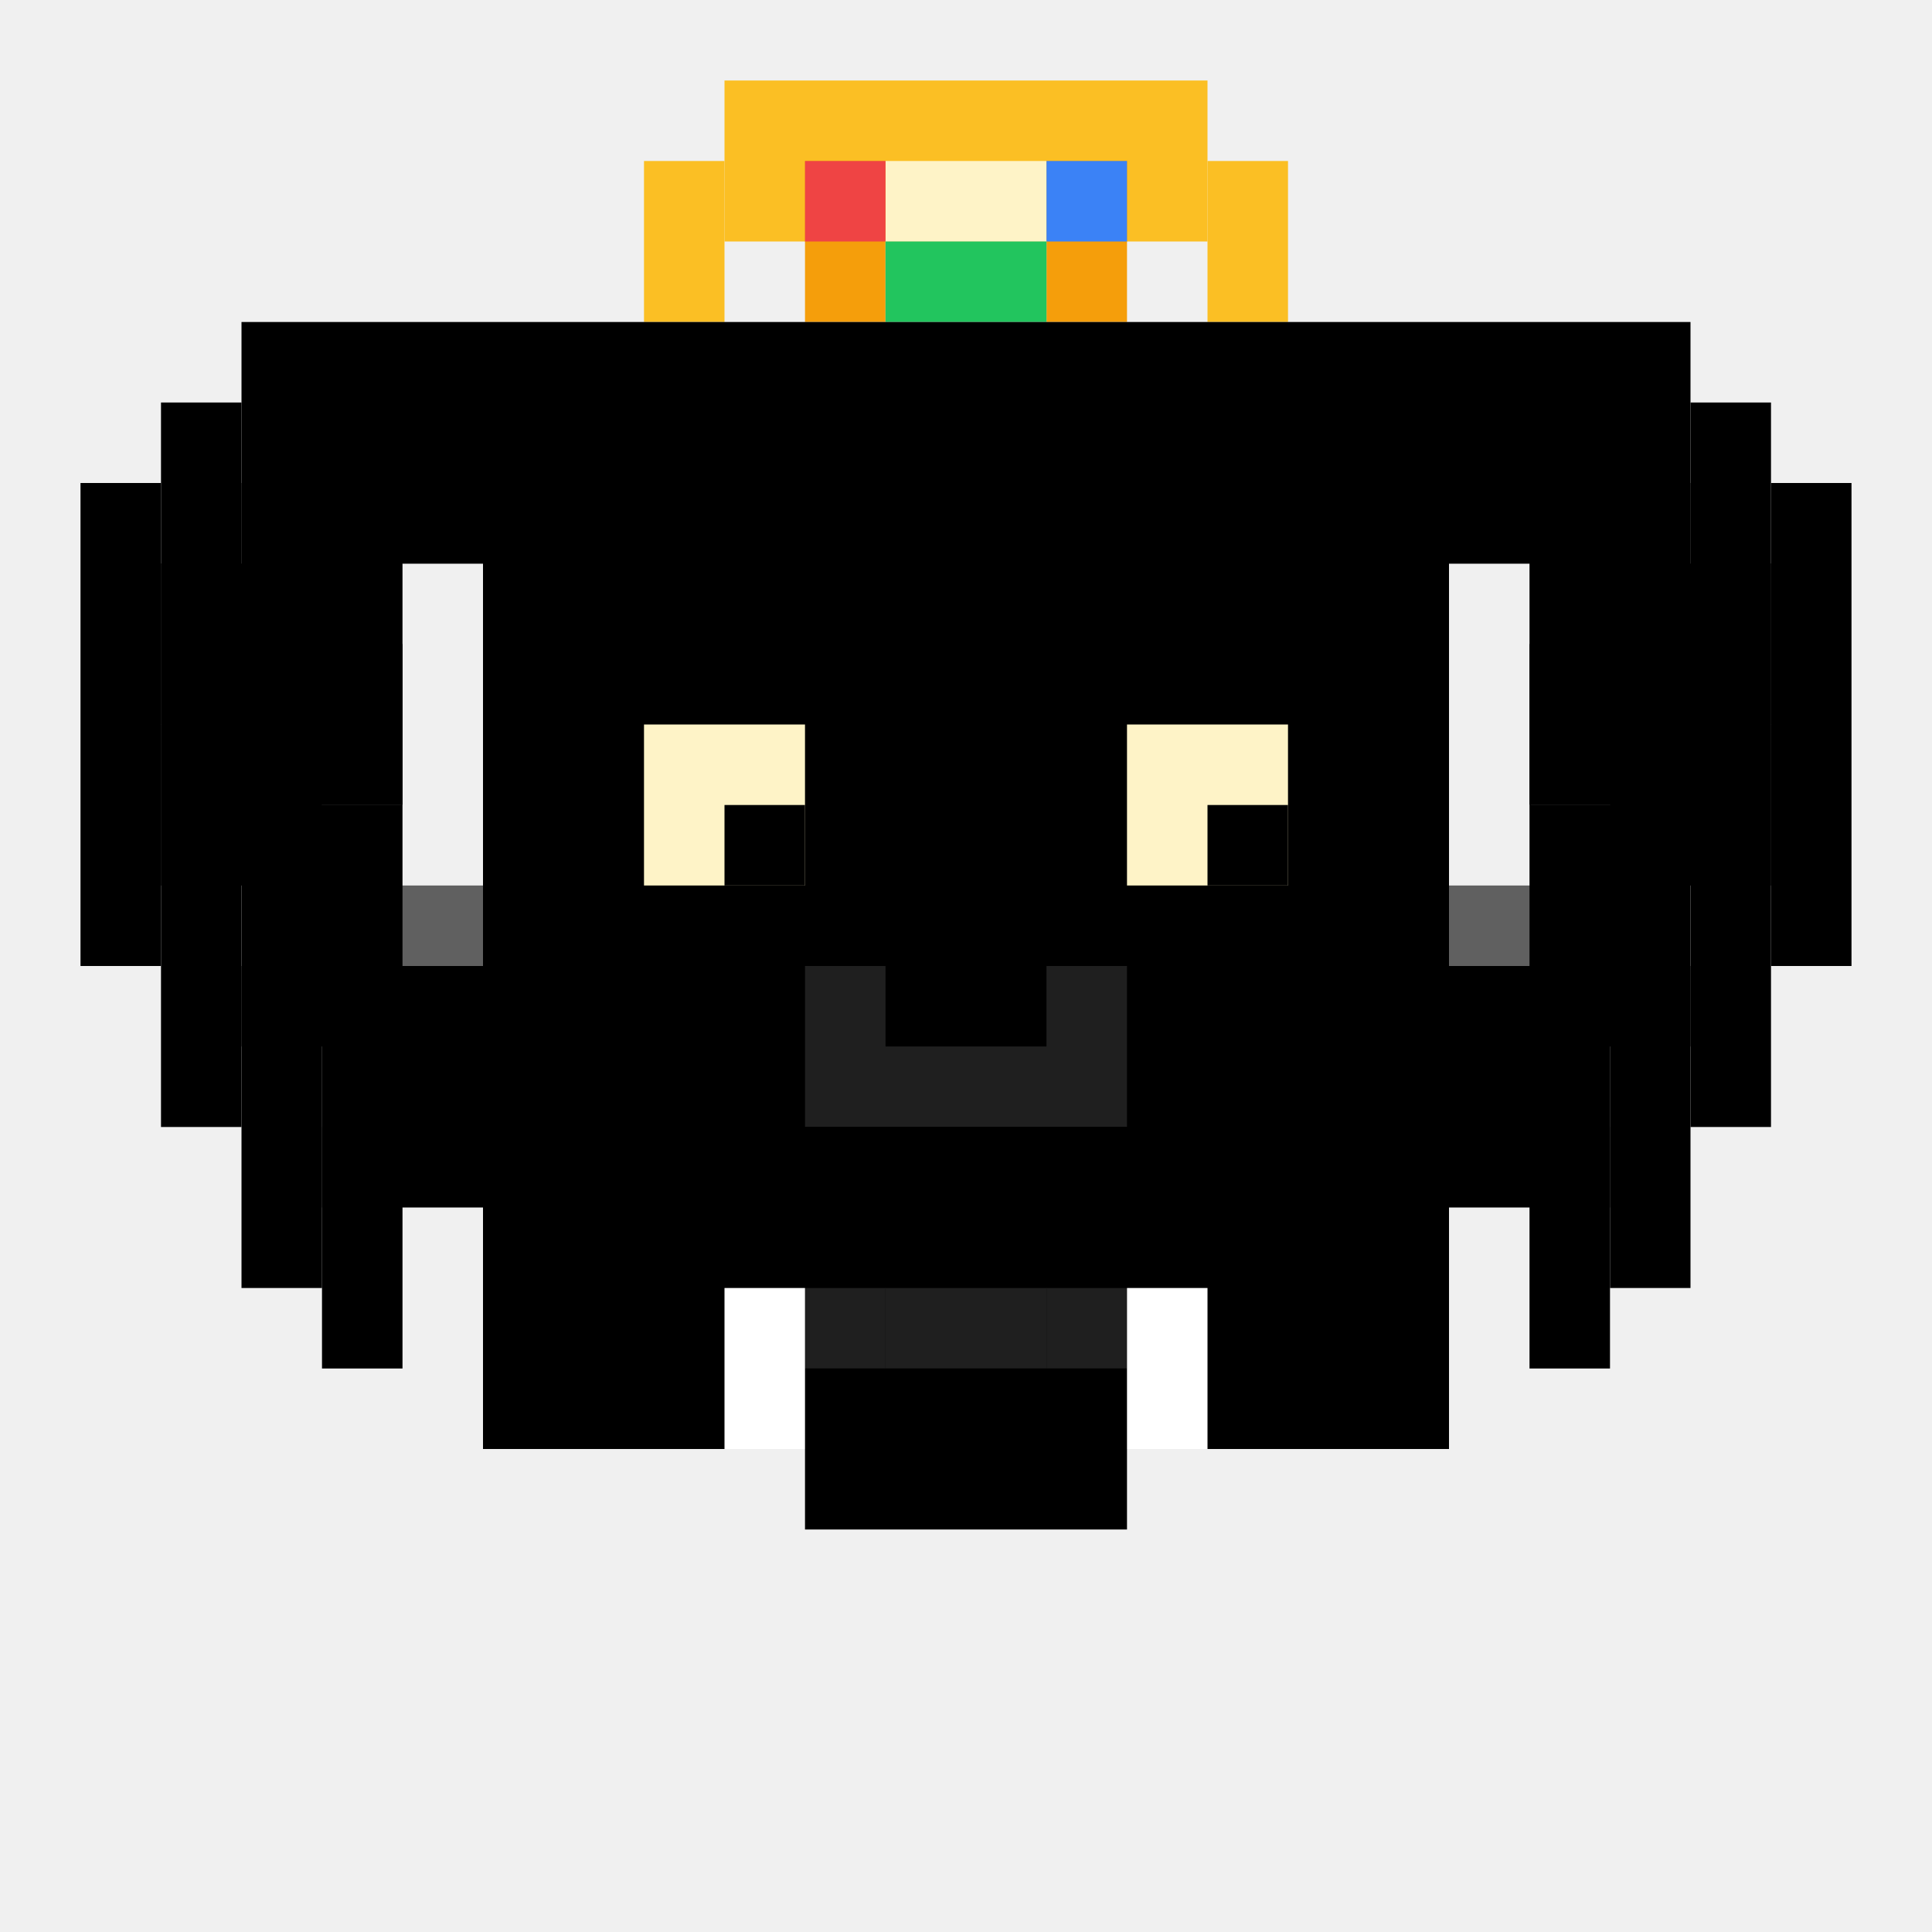
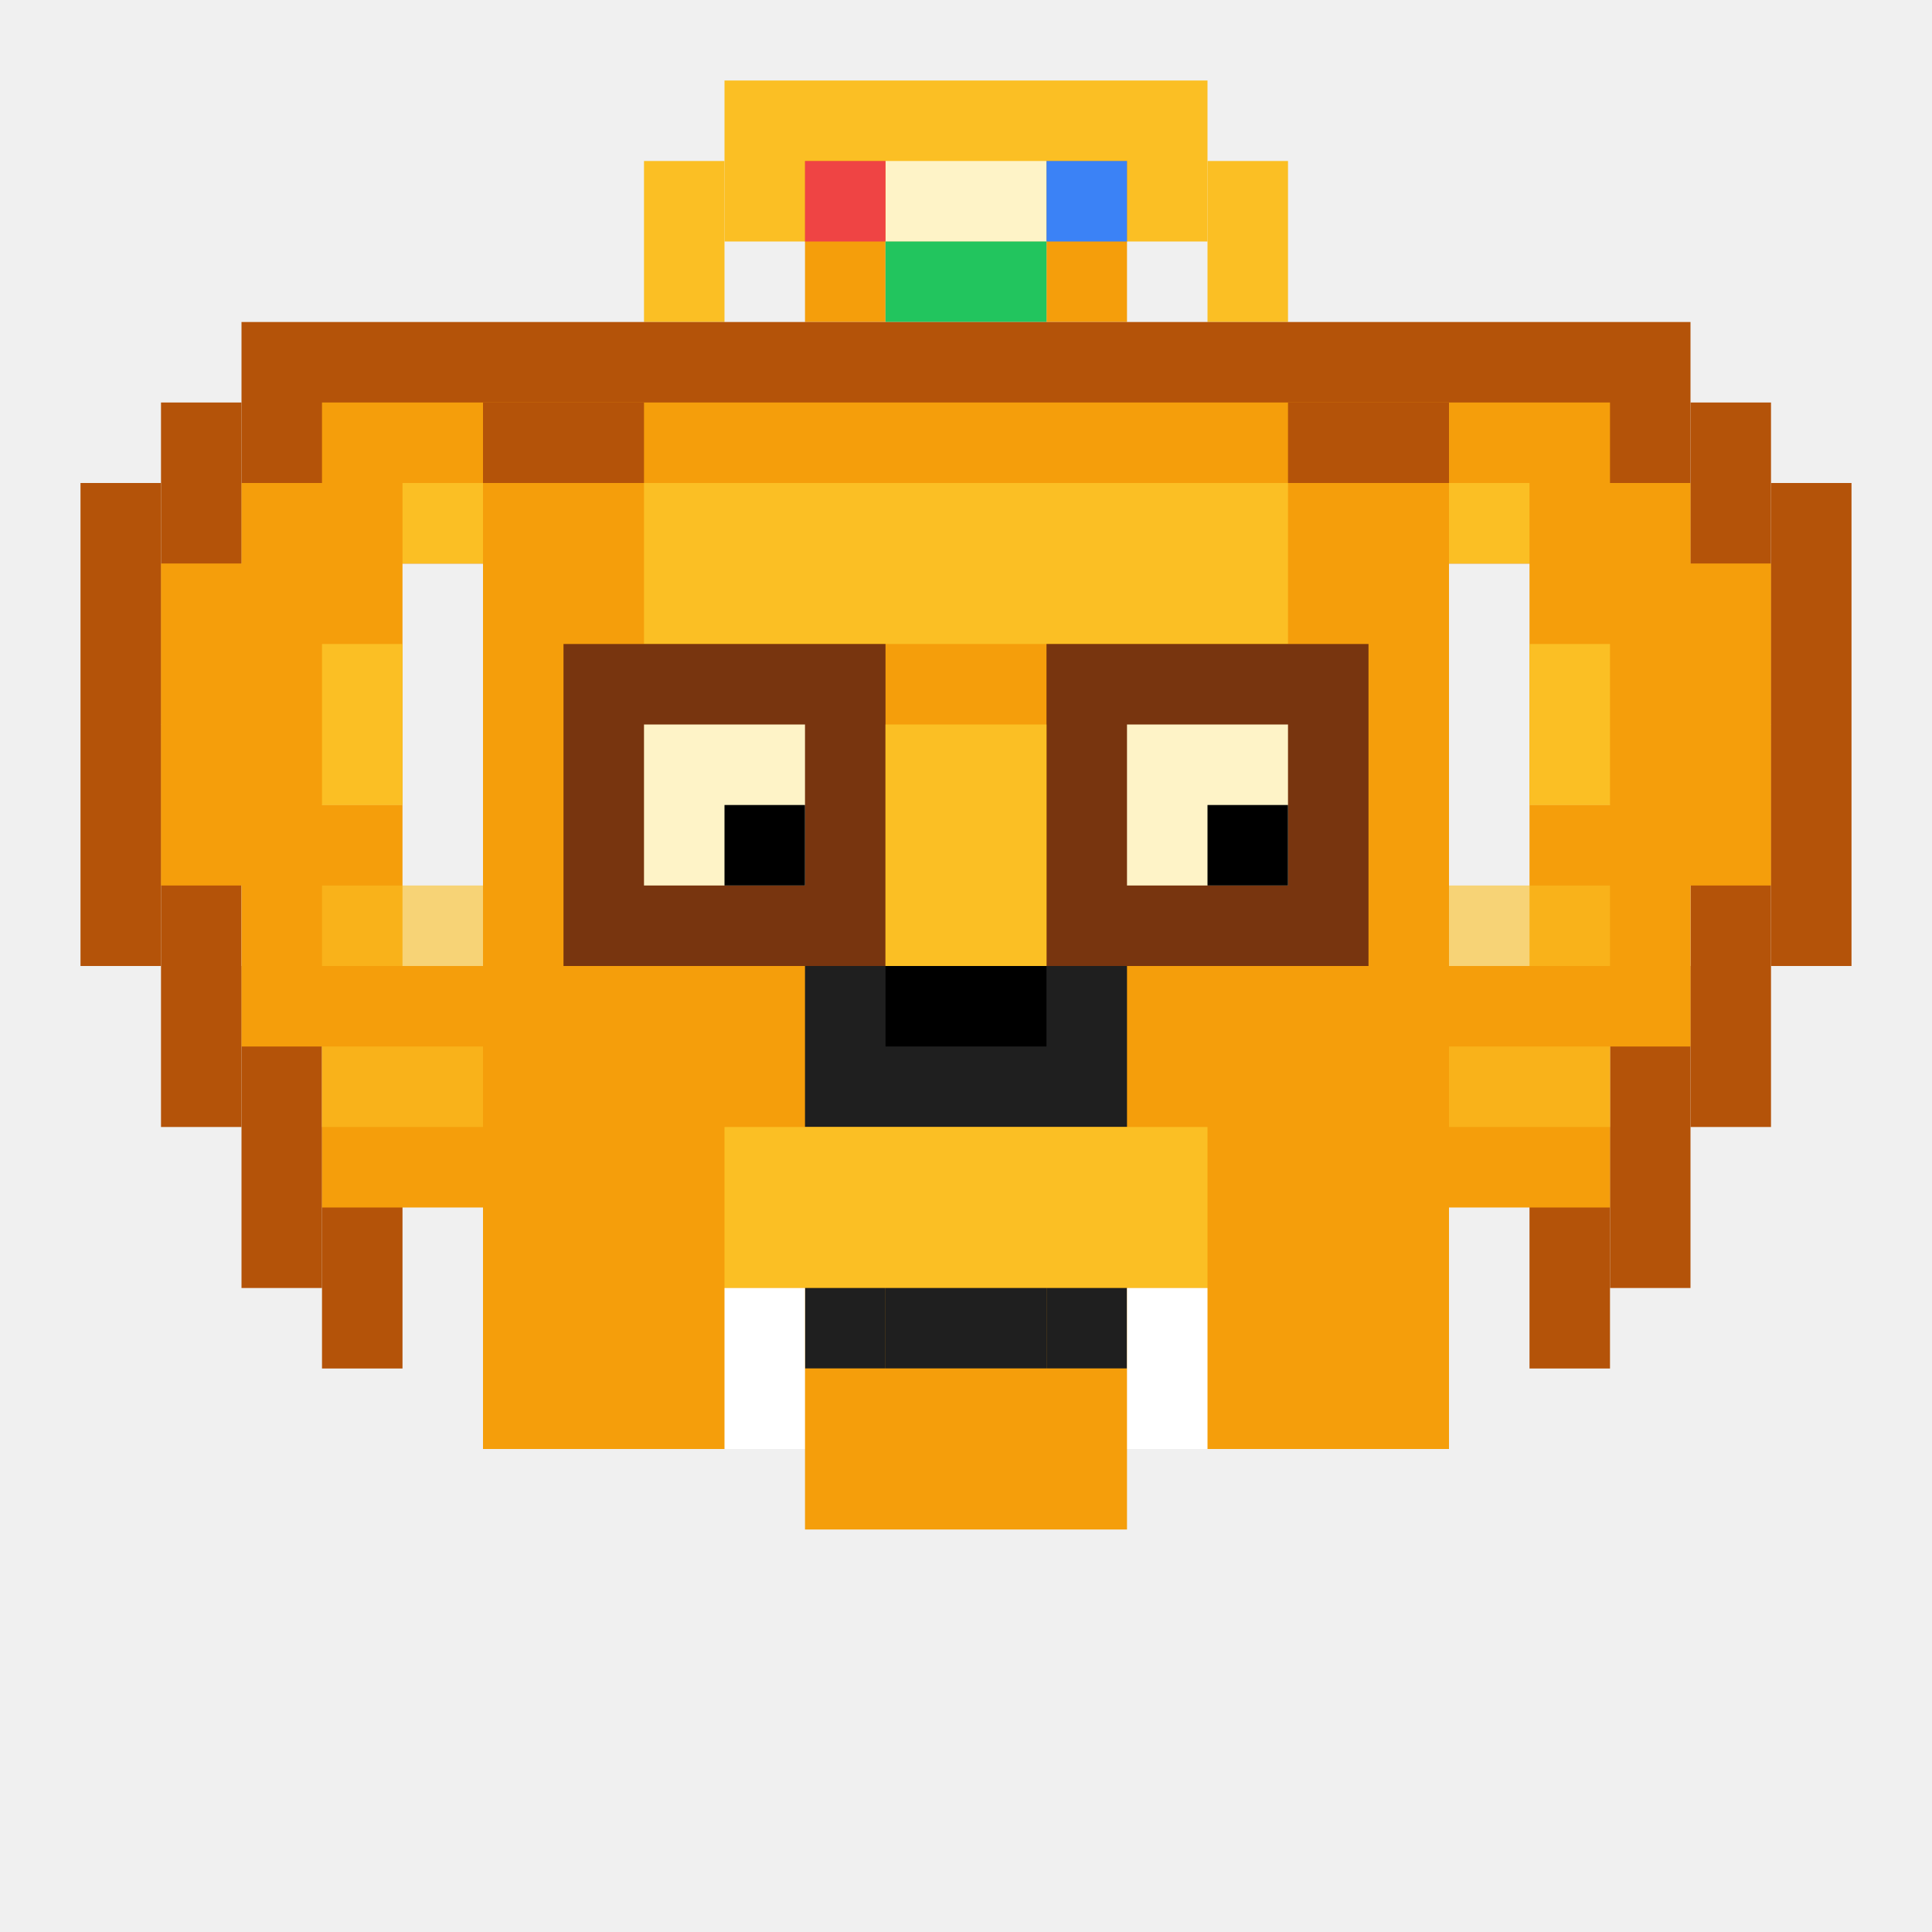
<svg xmlns="http://www.w3.org/2000/svg" viewBox="0 0 24 24" width="512" height="512">
  <rect x="9" y="1" width="6" height="2" fill="#fbbf24" />
  <rect x="8" y="2" width="1" height="2" fill="#fbbf24" />
  <rect x="15" y="2" width="1" height="2" fill="#fbbf24" />
  <rect x="10" y="2" width="1" height="2" fill="#f59e0b" />
  <rect x="13" y="2" width="1" height="2" fill="#f59e0b" />
  <rect x="11" y="2" width="2" height="1" fill="#fef3c7" />
  <rect x="10" y="2" width="1" height="1" fill="#ef4444" />
  <rect x="13" y="2" width="1" height="1" fill="#3b82f6" />
  <rect x="11" y="3" width="2" height="1" fill="#22c55e" />
-   <rect x="3" y="4" width="18" height="3" fill="${LEG_DARK}" />
-   <rect x="2" y="5" width="1" height="4" fill="${LEG_DARK}" />
-   <rect x="21" y="5" width="1" height="4" fill="${LEG_DARK}" />
-   <rect x="1" y="6" width="1" height="6" fill="${LEG_DARK}" />
-   <rect x="22" y="6" width="1" height="6" fill="${LEG_DARK}" />
-   <rect x="2" y="9" width="1" height="5" fill="${LEG_DARK}" />
-   <rect x="21" y="9" width="1" height="5" fill="${LEG_DARK}" />
-   <rect x="3" y="12" width="1" height="4" fill="${LEG_DARK}" />
-   <rect x="20" y="12" width="1" height="4" fill="${LEG_DARK}" />
-   <rect x="4" y="14" width="1" height="3" fill="${LEG_DARK}" />
-   <rect x="19" y="14" width="1" height="3" fill="${LEG_DARK}" />
-   <rect x="4" y="5" width="16" height="2" fill="${LEG_COLOR}" />
-   <rect x="3" y="6" width="2" height="4" fill="${LEG_COLOR}" />
-   <rect x="19" y="6" width="2" height="4" fill="${LEG_COLOR}" />
-   <rect x="2" y="7" width="2" height="4" fill="${LEG_COLOR}" />
-   <rect x="20" y="7" width="2" height="4" fill="${LEG_COLOR}" />
-   <rect x="3" y="10" width="2" height="3" fill="${LEG_COLOR}" />
-   <rect x="19" y="10" width="2" height="3" fill="${LEG_COLOR}" />
-   <rect x="4" y="12" width="2" height="3" fill="${LEG_COLOR}" />
-   <rect x="18" y="12" width="2" height="3" fill="${LEG_COLOR}" />
-   <rect x="5" y="6" width="2" height="1" fill="${LEG_ACCENT}" />
-   <rect x="17" y="6" width="2" height="1" fill="${LEG_ACCENT}" />
-   <rect x="4" y="8" width="1" height="2" fill="${LEG_ACCENT}" />
-   <rect x="19" y="8" width="1" height="2" fill="${LEG_ACCENT}" />
-   <rect x="6" y="6" width="12" height="12" fill="${LEG_COLOR}" />
-   <rect x="8" y="6" width="8" height="2" fill="${LEG_ACCENT}" />
-   <rect x="7" y="8" width="4" height="4" fill="${LEG_BG}" />
-   <rect x="13" y="8" width="4" height="4" fill="${LEG_BG}" />
+   <rect x="3" y="4" width="18" height="3" fill="#b45309" />
+   <rect x="2" y="5" width="1" height="4" fill="#b45309" />
+   <rect x="21" y="5" width="1" height="4" fill="#b45309" />
+   <rect x="1" y="6" width="1" height="6" fill="#b45309" />
+   <rect x="22" y="6" width="1" height="6" fill="#b45309" />
+   <rect x="2" y="9" width="1" height="5" fill="#b45309" />
+   <rect x="21" y="9" width="1" height="5" fill="#b45309" />
+   <rect x="3" y="12" width="1" height="4" fill="#b45309" />
+   <rect x="20" y="12" width="1" height="4" fill="#b45309" />
+   <rect x="4" y="14" width="1" height="3" fill="#b45309" />
+   <rect x="19" y="14" width="1" height="3" fill="#b45309" />
+   <rect x="4" y="5" width="16" height="2" fill="#f59e0b" />
+   <rect x="3" y="6" width="2" height="4" fill="#f59e0b" />
+   <rect x="19" y="6" width="2" height="4" fill="#f59e0b" />
+   <rect x="2" y="7" width="2" height="4" fill="#f59e0b" />
+   <rect x="20" y="7" width="2" height="4" fill="#f59e0b" />
+   <rect x="3" y="10" width="2" height="3" fill="#f59e0b" />
+   <rect x="19" y="10" width="2" height="3" fill="#f59e0b" />
+   <rect x="4" y="12" width="2" height="3" fill="#f59e0b" />
+   <rect x="18" y="12" width="2" height="3" fill="#f59e0b" />
+   <rect x="5" y="6" width="2" height="1" fill="#fbbf24" />
+   <rect x="17" y="6" width="2" height="1" fill="#fbbf24" />
+   <rect x="4" y="8" width="1" height="2" fill="#fbbf24" />
+   <rect x="19" y="8" width="1" height="2" fill="#fbbf24" />
+   <rect x="6" y="6" width="12" height="12" fill="#f59e0b" />
+   <rect x="8" y="6" width="8" height="2" fill="#fbbf24" />
+   <rect x="7" y="8" width="4" height="4" fill="#78350f" />
+   <rect x="13" y="8" width="4" height="4" fill="#78350f" />
  <rect x="8" y="9" width="2" height="2" fill="#fef3c7" />
  <rect x="14" y="9" width="2" height="2" fill="#fef3c7" />
  <rect x="9" y="10" width="1" height="1" fill="#000" />
  <rect x="15" y="10" width="1" height="1" fill="#000" />
-   <rect x="11" y="9" width="2" height="3" fill="${LEG_ACCENT}" />
+   <rect x="11" y="9" width="2" height="3" fill="#fbbf24" />
  <rect x="10" y="12" width="4" height="2" fill="#1f1f1f" />
  <rect x="11" y="12" width="2" height="1" fill="#000" />
-   <rect x="9" y="14" width="6" height="2" fill="${LEG_ACCENT}" />
+   <rect x="9" y="14" width="6" height="2" fill="#fbbf24" />
  <rect x="10" y="16" width="1" height="1" fill="#1f1f1f" />
  <rect x="13" y="16" width="1" height="1" fill="#1f1f1f" />
  <rect x="11" y="16" width="2" height="1" fill="#1f1f1f" />
-   <rect x="10" y="17" width="4" height="2" fill="${LEG_COLOR}" />
+   <rect x="10" y="17" width="4" height="2" fill="#f59e0b" />
  <rect x="9" y="16" width="1" height="2" fill="#fff" />
  <rect x="14" y="16" width="1" height="2" fill="#fff" />
-   <rect x="4" y="11" width="2" height="1" fill="${LEG_ACCENT}" opacity="0.6" />
-   <rect x="4" y="13" width="2" height="1" fill="${LEG_ACCENT}" opacity="0.6" />
-   <rect x="18" y="11" width="2" height="1" fill="${LEG_ACCENT}" opacity="0.6" />
-   <rect x="18" y="13" width="2" height="1" fill="${LEG_ACCENT}" opacity="0.6" />
-   <rect x="6" y="5" width="2" height="1" fill="${LEG_DARK}" />
-   <rect x="16" y="5" width="2" height="1" fill="${LEG_DARK}" />
+   <rect x="4" y="11" width="2" height="1" fill="#fbbf24" opacity="0.6" />
+   <rect x="4" y="13" width="2" height="1" fill="#fbbf24" opacity="0.6" />
+   <rect x="18" y="11" width="2" height="1" fill="#fbbf24" opacity="0.6" />
+   <rect x="18" y="13" width="2" height="1" fill="#fbbf24" opacity="0.6" />
+   <rect x="6" y="5" width="2" height="1" fill="#b45309" />
+   <rect x="16" y="5" width="2" height="1" fill="#b45309" />
</svg>
